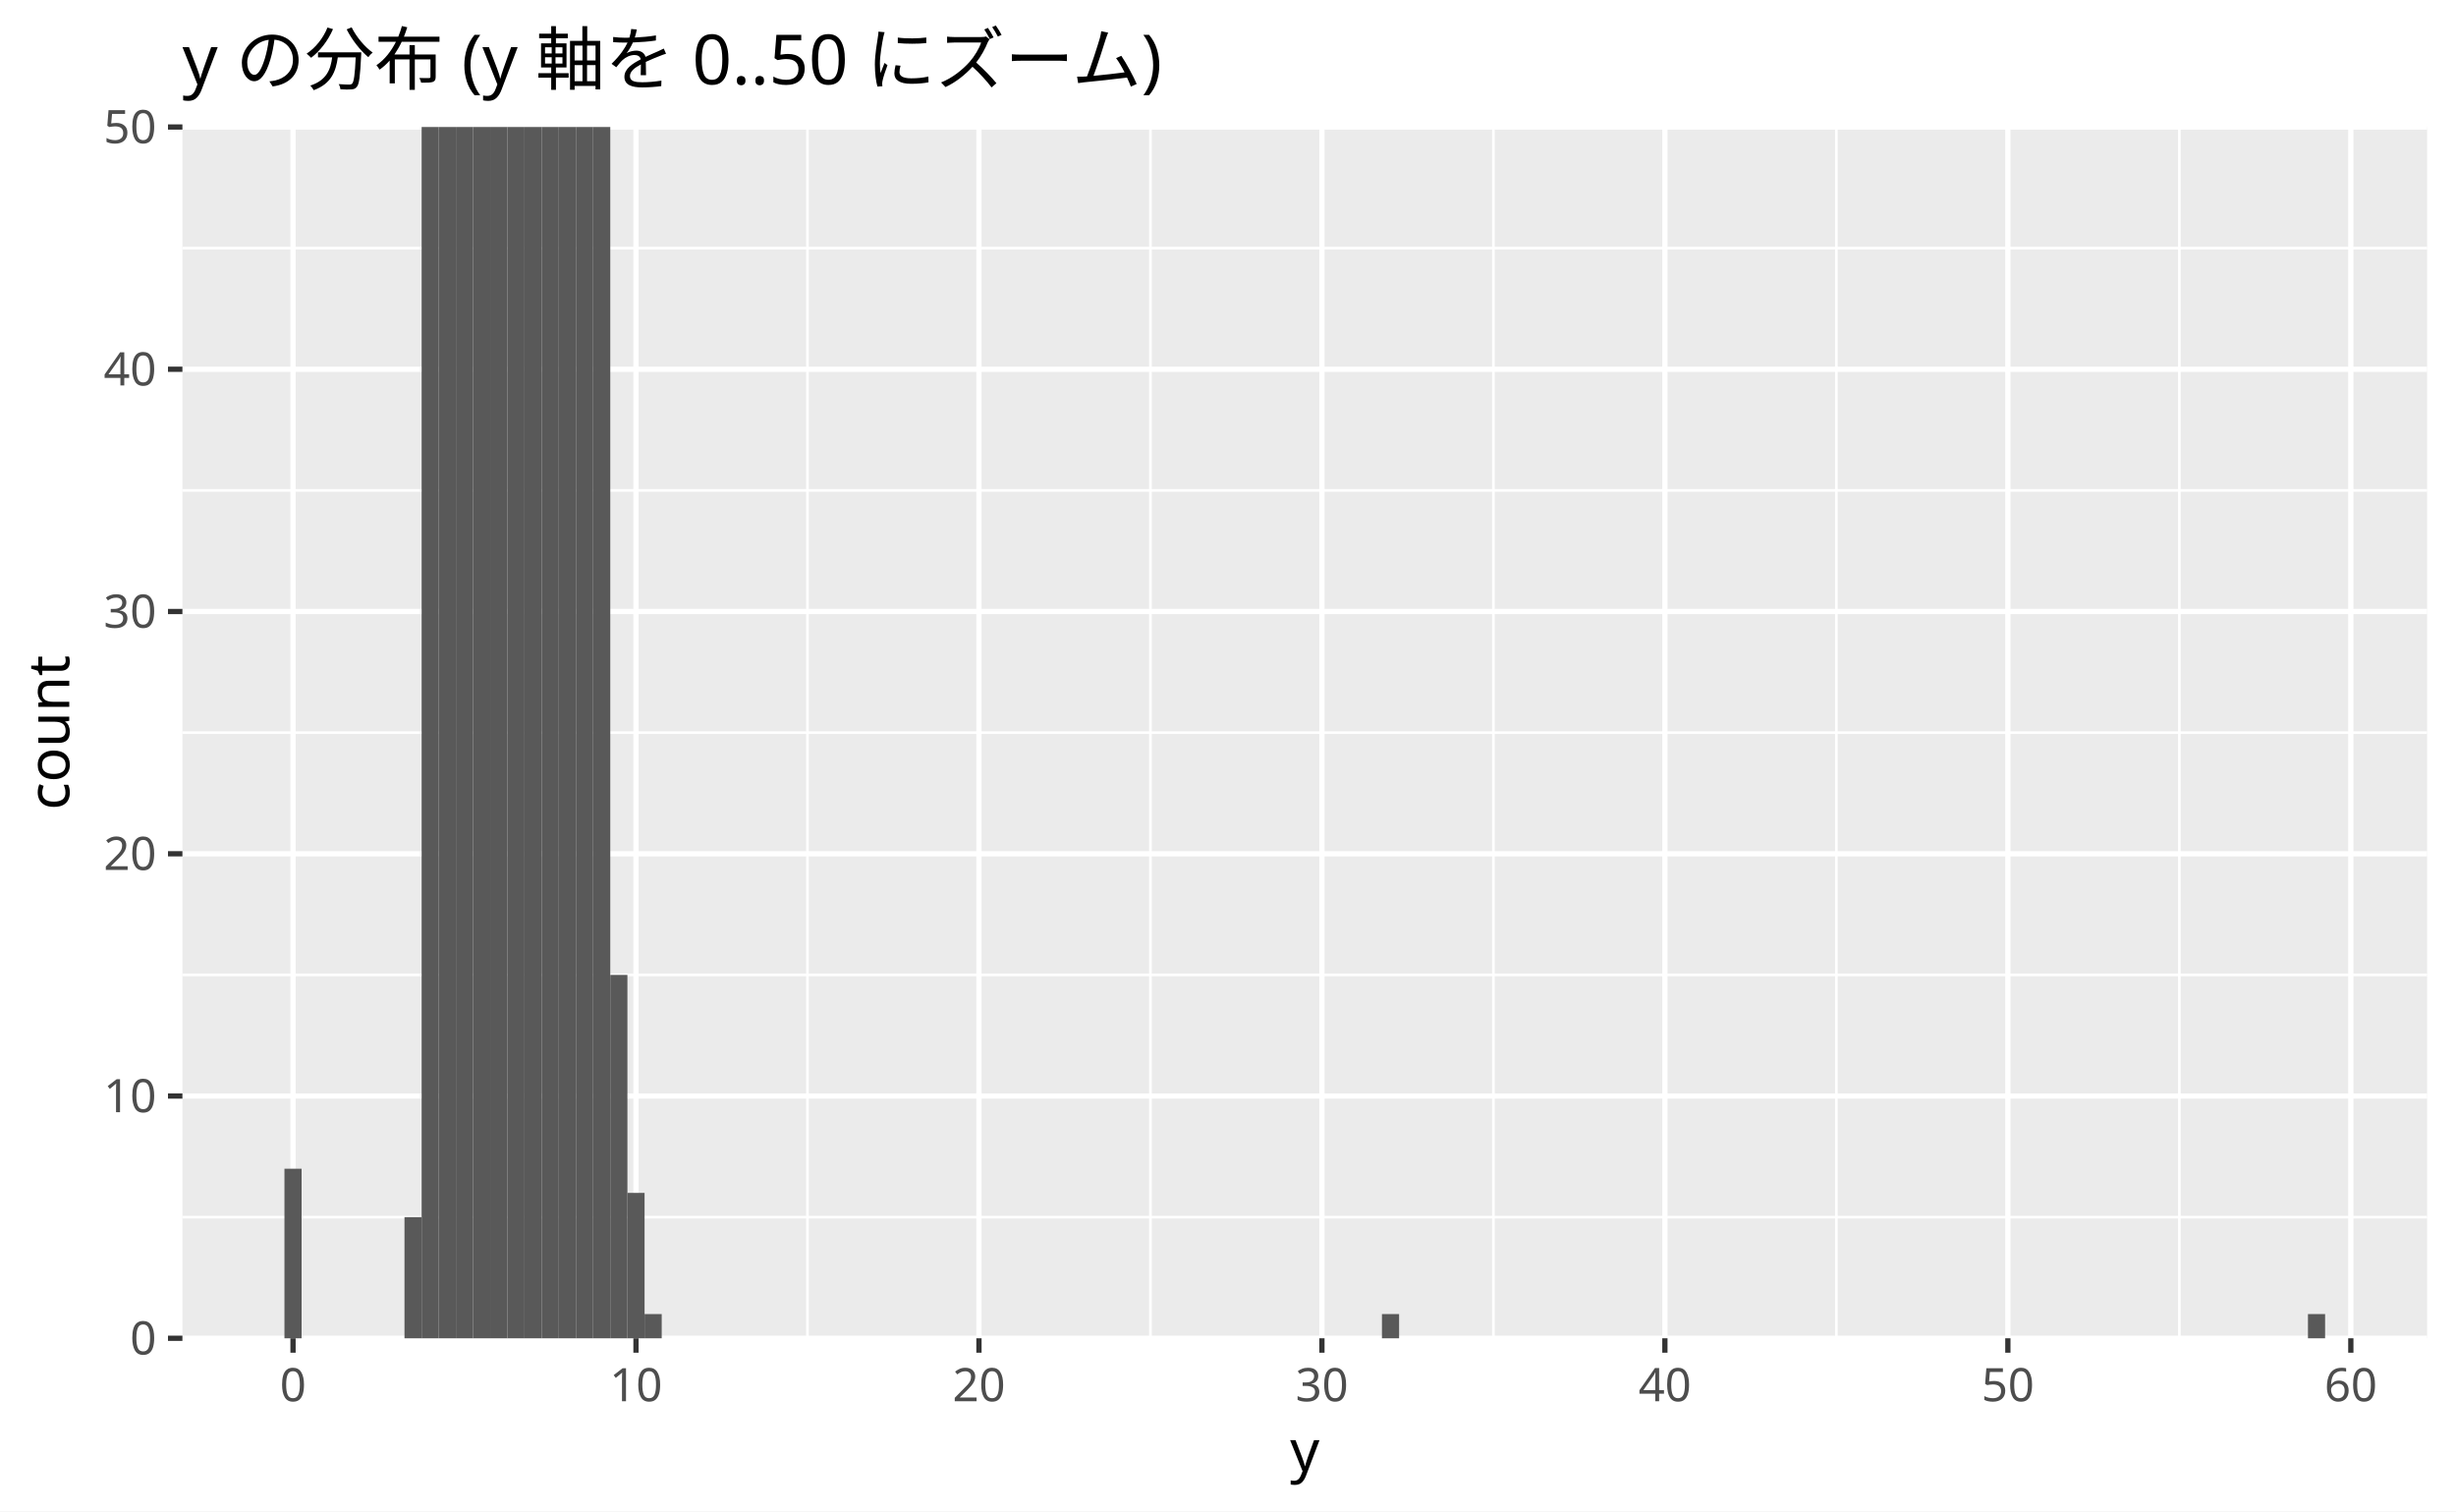
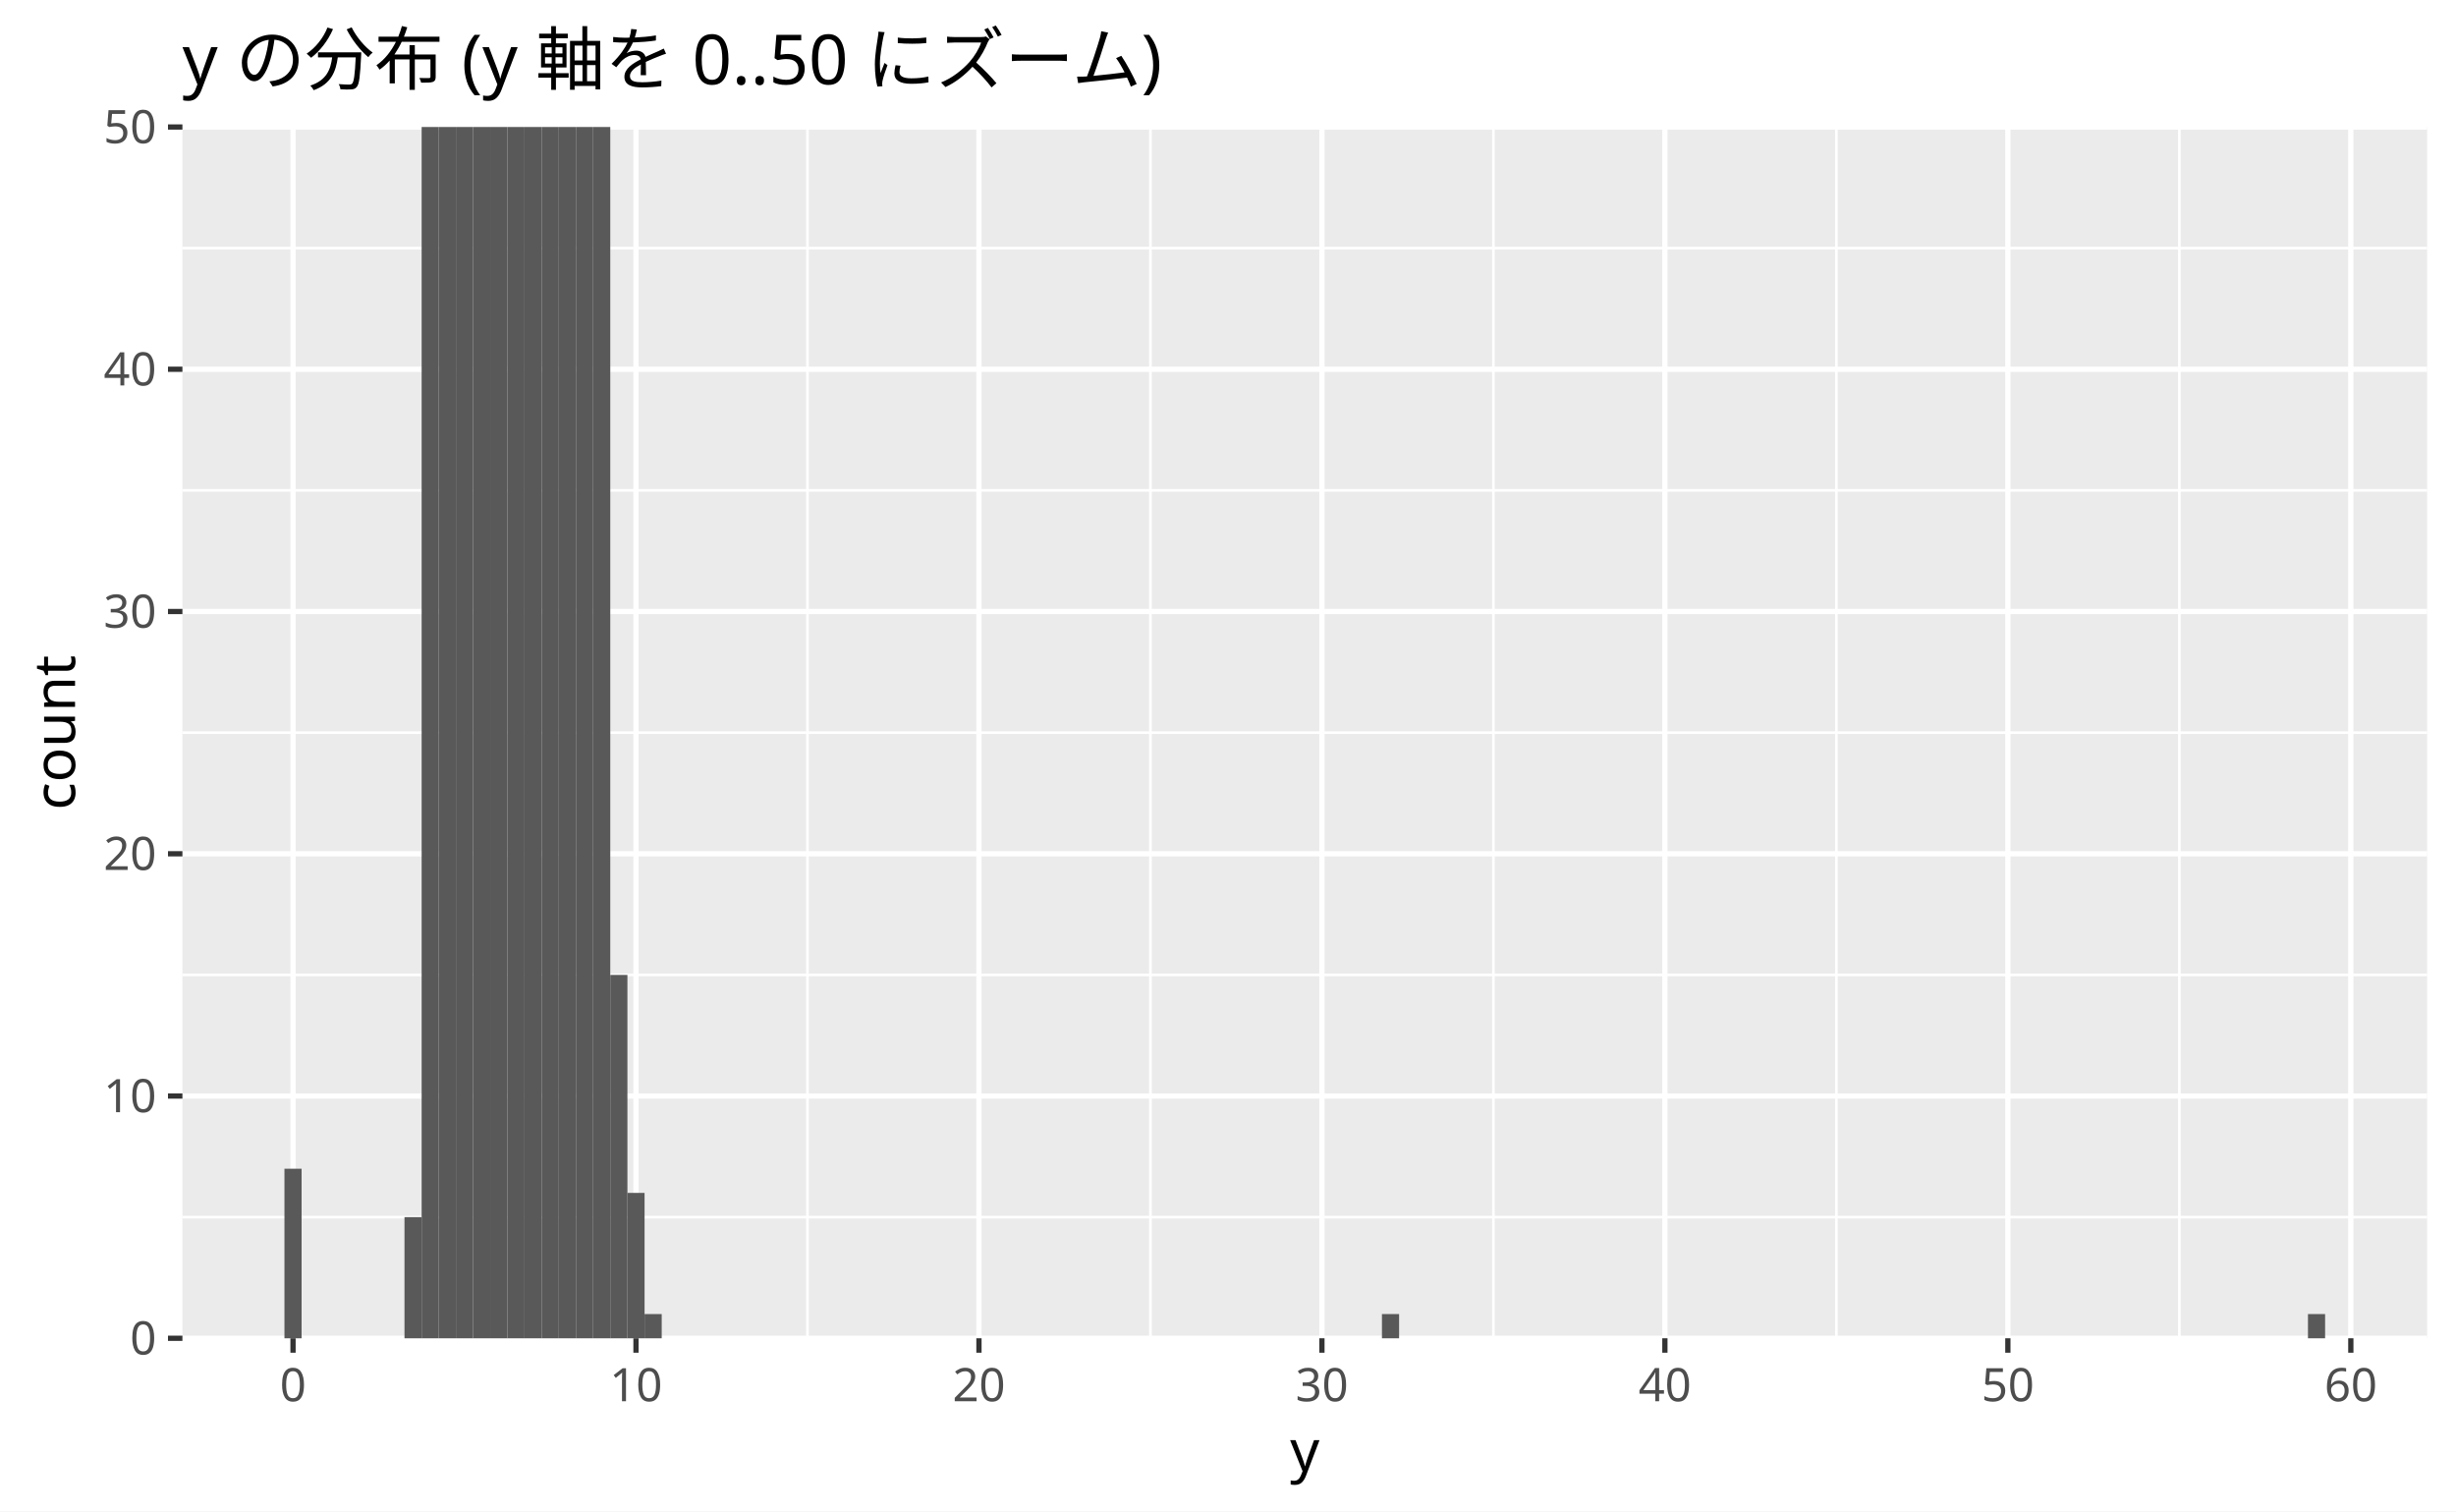
<svg xmlns="http://www.w3.org/2000/svg" width="624" height="384" viewBox="0 0 624 384">
  <rect x="0.0" y="0.0" width="624.0" height="384.0" fill="#ffffff" fill-opacity="1.0" stroke="none" />
  <rect x="46.347" y="32.267" width="570.32" height="307.733" fill="#ebebeb" fill-opacity="1.0" stroke="none" />
  <line x1="118.018" y1="32.267" x2="118.018" y2="340.0" stroke="#ffffff" stroke-width="0.667" />
  <line x1="205.156" y1="32.267" x2="205.156" y2="340.0" stroke="#ffffff" stroke-width="0.667" />
  <line x1="292.294" y1="32.267" x2="292.294" y2="340.0" stroke="#ffffff" stroke-width="0.667" />
  <line x1="379.433" y1="32.267" x2="379.433" y2="340.0" stroke="#ffffff" stroke-width="0.667" />
  <line x1="466.571" y1="32.267" x2="466.571" y2="340.0" stroke="#ffffff" stroke-width="0.667" />
  <line x1="553.709" y1="32.267" x2="553.709" y2="340.0" stroke="#ffffff" stroke-width="0.667" />
  <line x1="74.449" y1="32.267" x2="74.449" y2="340.0" stroke="#ffffff" stroke-width="1.333" />
  <line x1="161.587" y1="32.267" x2="161.587" y2="340.0" stroke="#ffffff" stroke-width="1.333" />
  <line x1="248.725" y1="32.267" x2="248.725" y2="340.0" stroke="#ffffff" stroke-width="1.333" />
  <line x1="335.864" y1="32.267" x2="335.864" y2="340.0" stroke="#ffffff" stroke-width="1.333" />
  <line x1="423.002" y1="32.267" x2="423.002" y2="340.0" stroke="#ffffff" stroke-width="1.333" />
  <line x1="510.14" y1="32.267" x2="510.14" y2="340.0" stroke="#ffffff" stroke-width="1.333" />
  <line x1="597.278" y1="32.267" x2="597.278" y2="340.0" stroke="#ffffff" stroke-width="1.333" />
  <line x1="46.347" y1="309.227" x2="616.667" y2="309.227" stroke="#ffffff" stroke-width="0.667" />
  <line x1="46.347" y1="247.68" x2="616.667" y2="247.68" stroke="#ffffff" stroke-width="0.667" />
  <line x1="46.347" y1="186.133" x2="616.667" y2="186.133" stroke="#ffffff" stroke-width="0.667" />
  <line x1="46.347" y1="124.587" x2="616.667" y2="124.587" stroke="#ffffff" stroke-width="0.667" />
  <line x1="46.347" y1="63.04" x2="616.667" y2="63.04" stroke="#ffffff" stroke-width="0.667" />
  <line x1="46.347" y1="340.0" x2="616.667" y2="340.0" stroke="#ffffff" stroke-width="1.333" />
  <line x1="46.347" y1="278.453" x2="616.667" y2="278.453" stroke="#ffffff" stroke-width="1.333" />
  <line x1="46.347" y1="216.907" x2="616.667" y2="216.907" stroke="#ffffff" stroke-width="1.333" />
  <line x1="46.347" y1="155.36" x2="616.667" y2="155.36" stroke="#ffffff" stroke-width="1.333" />
  <line x1="46.347" y1="93.813" x2="616.667" y2="93.813" stroke="#ffffff" stroke-width="1.333" />
  <line x1="46.347" y1="32.267" x2="616.667" y2="32.267" stroke="#ffffff" stroke-width="1.333" />
  <line x1="74.449" y1="340.0" x2="74.449" y2="343.667" stroke="#333333" stroke-width="1.333" />
  <text x="74.449" y="355.987" fill="#4d4d4d" font-size="11.733" font-family="sans-serif" text-anchor="middle">0</text>
  <line x1="161.587" y1="340.0" x2="161.587" y2="343.667" stroke="#333333" stroke-width="1.333" />
  <text x="161.587" y="355.987" fill="#4d4d4d" font-size="11.733" font-family="sans-serif" text-anchor="middle">10</text>
  <line x1="248.725" y1="340.0" x2="248.725" y2="343.667" stroke="#333333" stroke-width="1.333" />
  <text x="248.725" y="355.987" fill="#4d4d4d" font-size="11.733" font-family="sans-serif" text-anchor="middle">20</text>
  <line x1="335.864" y1="340.0" x2="335.864" y2="343.667" stroke="#333333" stroke-width="1.333" />
  <text x="335.864" y="355.987" fill="#4d4d4d" font-size="11.733" font-family="sans-serif" text-anchor="middle">30</text>
  <line x1="423.002" y1="340.0" x2="423.002" y2="343.667" stroke="#333333" stroke-width="1.333" />
  <text x="423.002" y="355.987" fill="#4d4d4d" font-size="11.733" font-family="sans-serif" text-anchor="middle">40</text>
  <line x1="510.14" y1="340.0" x2="510.14" y2="343.667" stroke="#333333" stroke-width="1.333" />
  <text x="510.14" y="355.987" fill="#4d4d4d" font-size="11.733" font-family="sans-serif" text-anchor="middle">50</text>
  <line x1="597.278" y1="340.0" x2="597.278" y2="343.667" stroke="#333333" stroke-width="1.333" />
  <text x="597.278" y="355.987" fill="#4d4d4d" font-size="11.733" font-family="sans-serif" text-anchor="middle">60</text>
  <line x1="46.347" y1="340.0" x2="42.68" y2="340.0" stroke="#333333" stroke-width="1.333" />
  <text x="39.747" y="344.107" fill="#4d4d4d" font-size="11.733" font-family="sans-serif" text-anchor="end">0</text>
  <line x1="46.347" y1="278.453" x2="42.68" y2="278.453" stroke="#333333" stroke-width="1.333" />
  <text x="39.747" y="282.56" fill="#4d4d4d" font-size="11.733" font-family="sans-serif" text-anchor="end">10</text>
  <line x1="46.347" y1="216.907" x2="42.68" y2="216.907" stroke="#333333" stroke-width="1.333" />
  <text x="39.747" y="221.013" fill="#4d4d4d" font-size="11.733" font-family="sans-serif" text-anchor="end">20</text>
  <line x1="46.347" y1="155.36" x2="42.68" y2="155.36" stroke="#333333" stroke-width="1.333" />
  <text x="39.747" y="159.467" fill="#4d4d4d" font-size="11.733" font-family="sans-serif" text-anchor="end">30</text>
  <line x1="46.347" y1="93.813" x2="42.68" y2="93.813" stroke="#333333" stroke-width="1.333" />
  <text x="39.747" y="97.92" fill="#4d4d4d" font-size="11.733" font-family="sans-serif" text-anchor="end">40</text>
  <line x1="46.347" y1="32.267" x2="42.68" y2="32.267" stroke="#333333" stroke-width="1.333" />
  <text x="39.747" y="36.373" fill="#4d4d4d" font-size="11.733" font-family="sans-serif" text-anchor="end">50</text>
  <text x="46.347" y="21.413" fill="#000000" font-size="17.6" font-family="sans-serif" text-anchor="start">y の分布 (y 軸を 0..50 にズーム)</text>
  <text x="331.507" y="373.733" fill="#000000" font-size="14.667" font-family="sans-serif" text-anchor="middle">y</text>
-   <text x="17.6" y="186.133" fill="#000000" font-size="14.667" font-family="sans-serif" text-anchor="middle" transform="rotate(-90.0 17.6 186.1333)">count</text>
+   <text x="19.067" y="186.133" fill="#000000" font-size="14.667" font-family="sans-serif" text-anchor="middle" transform="rotate(-90.0 19.06667 186.1333)">count</text>
  <clipPath id="clip0">
    <rect x="46.347" y="32.267" width="570.32" height="307.733" />
  </clipPath>
  <g clip-path="url(#clip0)">
    <rect x="72.27" y="296.917" width="4.357" height="43.083" fill="#595959" fill-opacity="1.0" stroke="none" />
    <rect x="102.769" y="309.227" width="4.357" height="30.773" fill="#595959" fill-opacity="1.0" stroke="none" />
    <rect x="107.126" y="-9501.312" width="4.357" height="9841.312" fill="#595959" fill-opacity="1.0" stroke="none" />
    <rect x="111.483" y="-76205.589" width="4.357" height="76545.589" fill="#595959" fill-opacity="1.0" stroke="none" />
    <rect x="115.839" y="-46829.365" width="4.357" height="47169.365" fill="#595959" fill-opacity="1.0" stroke="none" />
    <rect x="120.196" y="-37492.736" width="4.357" height="37832.736" fill="#595959" fill-opacity="1.0" stroke="none" />
    <rect x="124.553" y="-40416.203" width="4.357" height="40756.203" fill="#595959" fill-opacity="1.0" stroke="none" />
    <rect x="128.91" y="-57390.773" width="4.357" height="57730.773" fill="#595959" fill-opacity="1.0" stroke="none" />
    <rect x="133.267" y="-25626.539" width="4.357" height="25966.539" fill="#595959" fill-opacity="1.0" stroke="none" />
    <rect x="137.624" y="-21084.395" width="4.357" height="21424.395" fill="#595959" fill-opacity="1.0" stroke="none" />
    <rect x="141.981" y="-9489.003" width="4.357" height="9829.003" fill="#595959" fill-opacity="1.0" stroke="none" />
    <rect x="146.338" y="-3906.72" width="4.357" height="4246.72" fill="#595959" fill-opacity="1.0" stroke="none" />
    <rect x="150.695" y="-78.517" width="4.357" height="418.517" fill="#595959" fill-opacity="1.0" stroke="none" />
    <rect x="155.052" y="247.68" width="4.357" height="92.32" fill="#595959" fill-opacity="1.0" stroke="none" />
    <rect x="159.409" y="303.072" width="4.357" height="36.928" fill="#595959" fill-opacity="1.0" stroke="none" />
    <rect x="163.765" y="333.845" width="4.357" height="6.155" fill="#595959" fill-opacity="1.0" stroke="none" />
    <rect x="351.113" y="333.845" width="4.357" height="6.155" fill="#595959" fill-opacity="1.0" stroke="none" />
    <rect x="586.386" y="333.845" width="4.357" height="6.155" fill="#595959" fill-opacity="1.0" stroke="none" />
  </g>
</svg>
